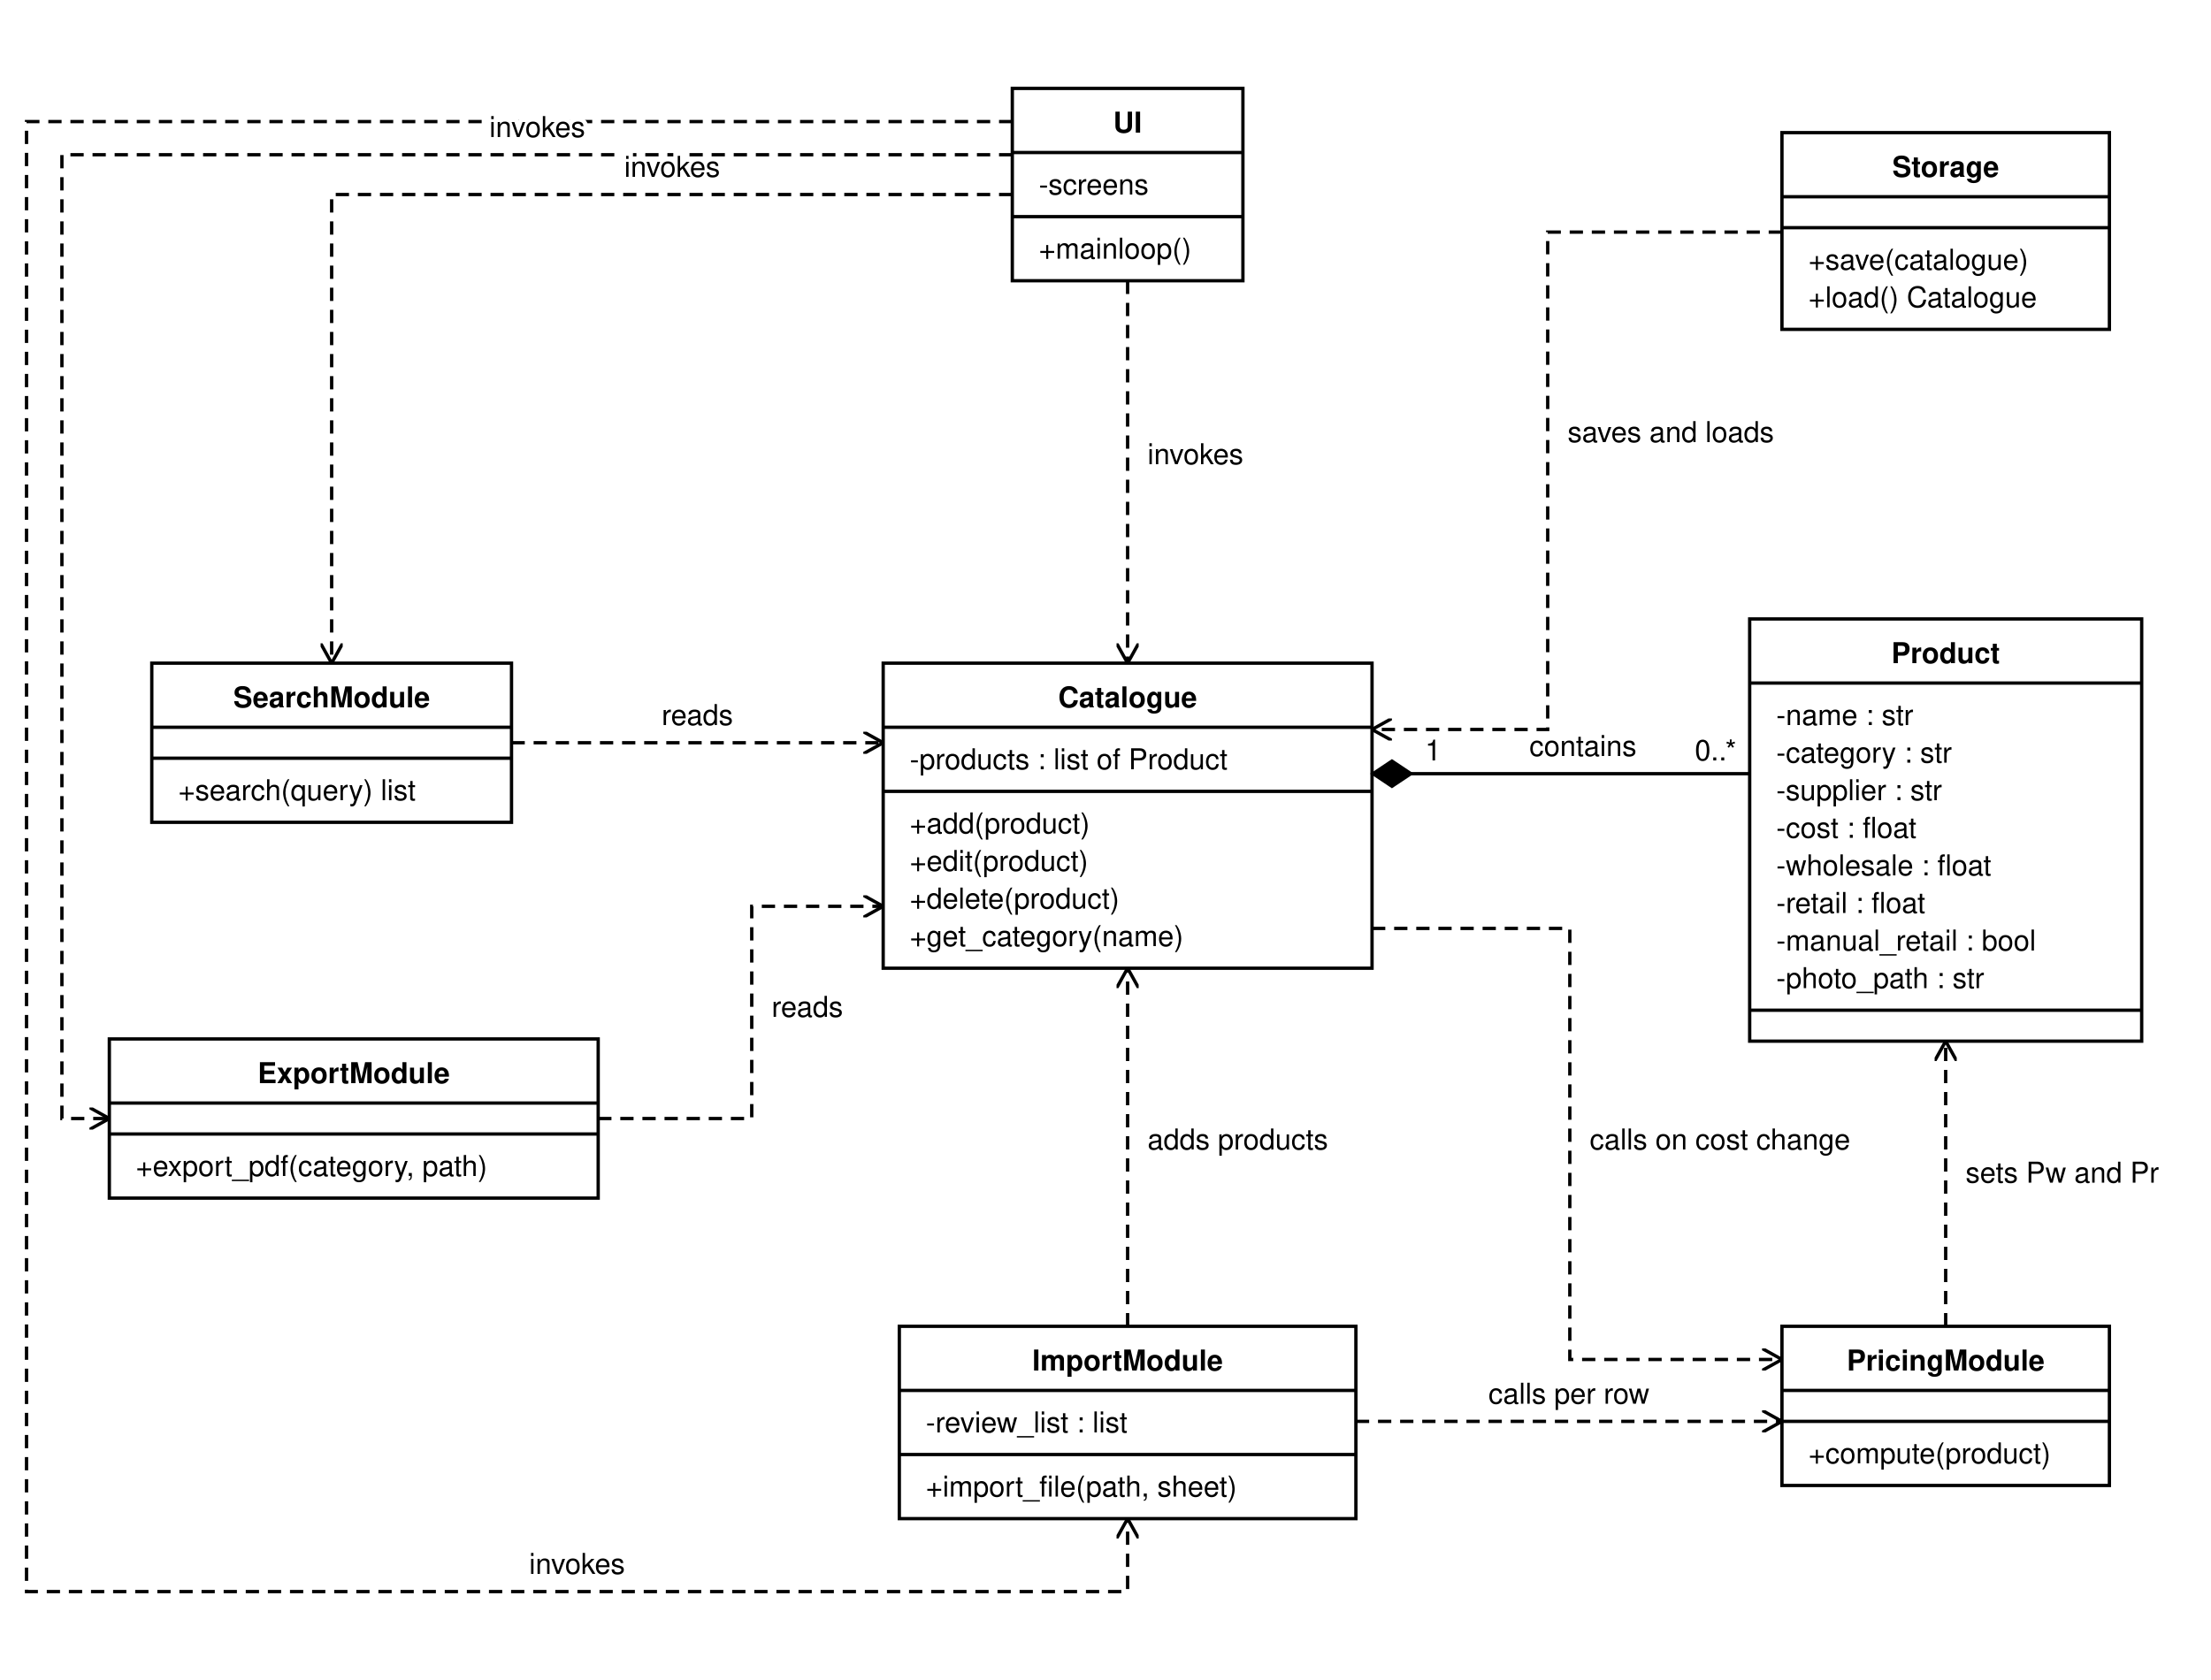
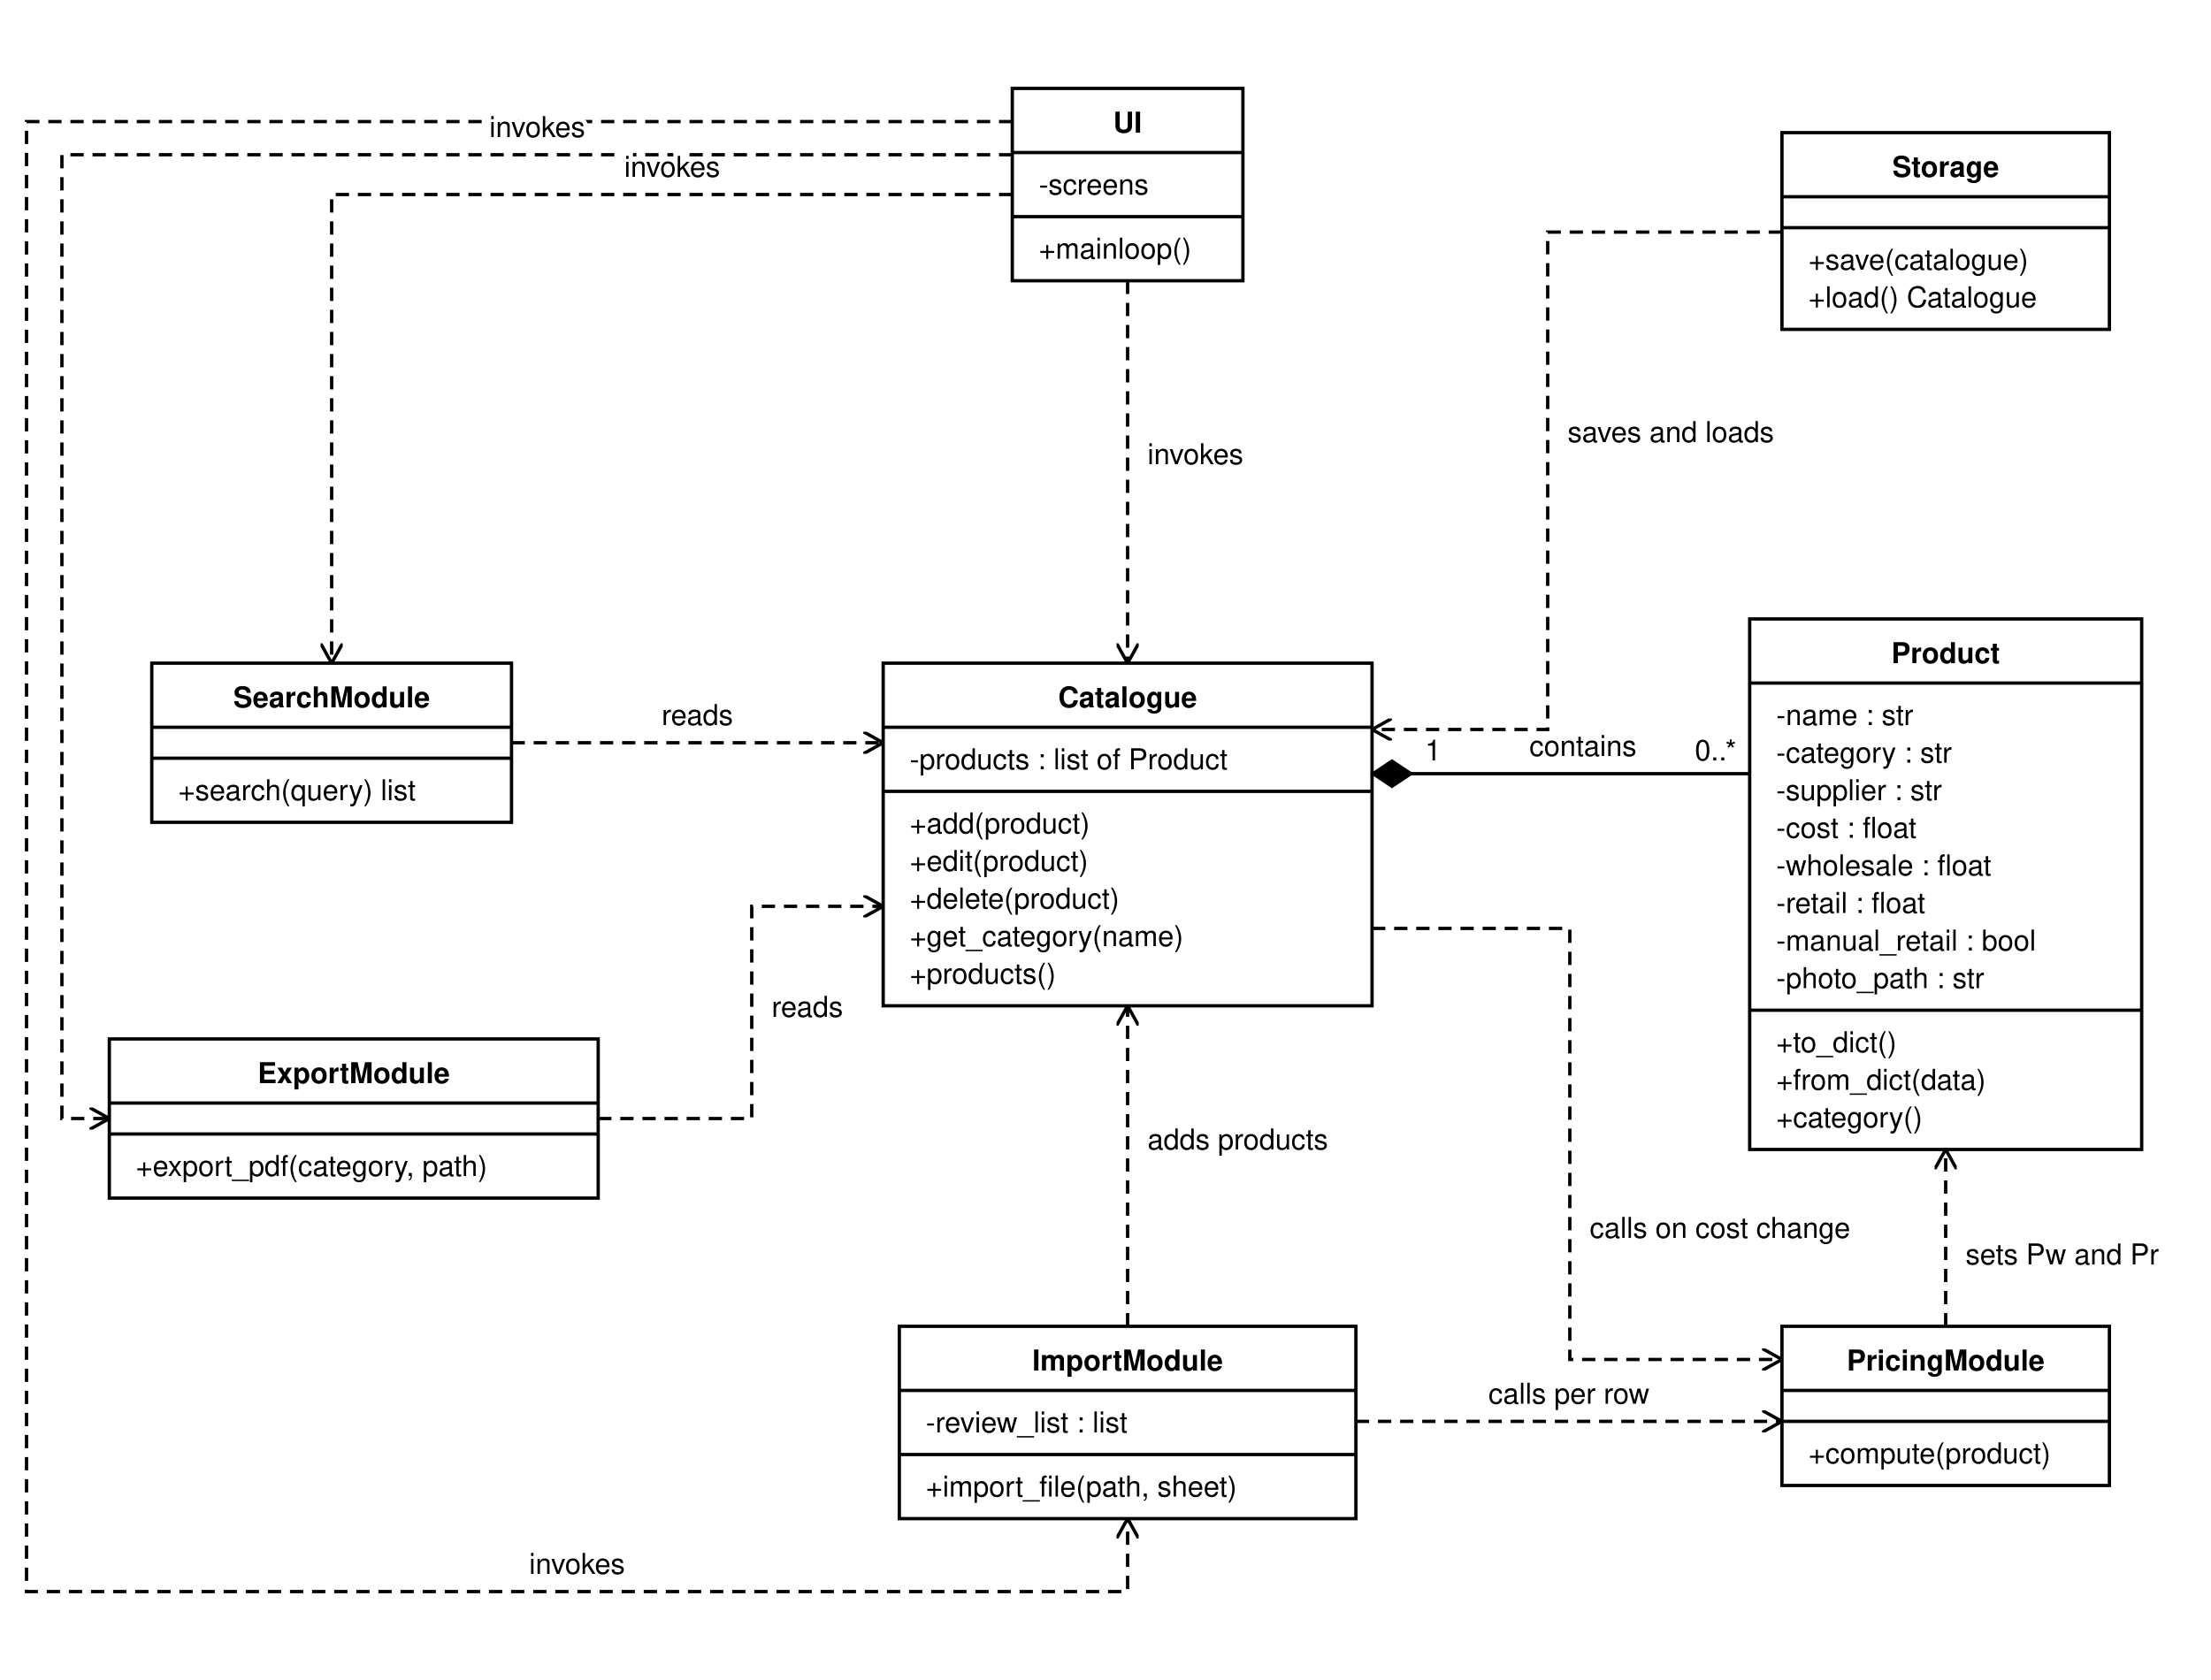
<svg xmlns="http://www.w3.org/2000/svg" width="1000" height="760" viewBox="0 0 1000 760" font-family="Helvetica, Arial, sans-serif">
  <defs>
    <marker id="dep" markerWidth="11" markerHeight="10" refX="9" refY="5" orient="auto" markerUnits="userSpaceOnUse">
      <path d="M0,0 L9,5 L0,10" fill="none" stroke="#000" stroke-width="1.5" />
    </marker>
  </defs>
  <rect width="1000" height="760" fill="#fff" />
  <g>
    <polyline points="791.35,350 620.55,350" fill="none" stroke="#000" stroke-width="1.5" />
    <polyline points="805.95,105 700,105 700,330 620.55,330" fill="none" stroke="#000" stroke-width="1.5" stroke-dasharray="6 4" marker-end="url(#dep)" />
    <polyline points="620.55,420 710,420 710,615 805.95,615" fill="none" stroke="#000" stroke-width="1.5" stroke-dasharray="6 4" marker-end="url(#dep)" />
-     <polyline points="880,600 880,471" fill="none" stroke="#000" stroke-width="1.5" stroke-dasharray="6 4" marker-end="url(#dep)" />
-     <polyline points="510,600 510,438" fill="none" stroke="#000" stroke-width="1.5" stroke-dasharray="6 4" marker-end="url(#dep)" />
+     <polyline points="880,600 880,520" fill="none" stroke="#000" stroke-width="1.5" stroke-dasharray="6 4" marker-end="url(#dep)" />
+     <polyline points="510,600 510,455" fill="none" stroke="#000" stroke-width="1.5" stroke-dasharray="6 4" marker-end="url(#dep)" />
    <polyline points="613.25,643 805.95,643" fill="none" stroke="#000" stroke-width="1.5" stroke-dasharray="6 4" marker-end="url(#dep)" />
    <polyline points="231.35,336 399.45,336" fill="none" stroke="#000" stroke-width="1.5" stroke-dasharray="6 4" marker-end="url(#dep)" />
    <polyline points="270.55,506 340,506 340,410 399.45,410" fill="none" stroke="#000" stroke-width="1.5" stroke-dasharray="6 4" marker-end="url(#dep)" />
    <polyline points="510,127 510,300" fill="none" stroke="#000" stroke-width="1.5" stroke-dasharray="6 4" marker-end="url(#dep)" />
    <polyline points="457.85,88 150,88 150,300" fill="none" stroke="#000" stroke-width="1.5" stroke-dasharray="6 4" marker-end="url(#dep)" />
    <polyline points="457.85,70 28,70 28,506 49.45,506" fill="none" stroke="#000" stroke-width="1.5" stroke-dasharray="6 4" marker-end="url(#dep)" />
    <polyline points="457.85,55 12,55 12,720 510,720 510,687" fill="none" stroke="#000" stroke-width="1.5" stroke-dasharray="6 4" marker-end="url(#dep)" />
  </g>
  <g>
    <rect x="457.85" y="40" width="104.3" height="87" fill="#fff" stroke="#000" stroke-width="1.5" />
    <line x1="457.85" y1="69" x2="562.15" y2="69" stroke="#000" stroke-width="1.5" />
    <line x1="457.85" y1="98" x2="562.15" y2="98" stroke="#000" stroke-width="1.5" />
    <rect x="805.95" y="60" width="148.1" height="89" fill="#fff" stroke="#000" stroke-width="1.5" />
    <line x1="805.95" y1="89" x2="954.05" y2="89" stroke="#000" stroke-width="1.5" />
    <line x1="805.95" y1="103" x2="954.05" y2="103" stroke="#000" stroke-width="1.5" />
-     <rect x="399.45" y="300" width="221.1" height="138" fill="#fff" stroke="#000" stroke-width="1.5" />
+     <rect x="399.45" y="300" width="221.1" height="155" fill="#fff" stroke="#000" stroke-width="1.5" />
    <line x1="399.45" y1="329" x2="620.55" y2="329" stroke="#000" stroke-width="1.5" />
    <line x1="399.45" y1="358" x2="620.55" y2="358" stroke="#000" stroke-width="1.5" />
-     <rect x="791.35" y="280" width="177.3" height="191" fill="#fff" stroke="#000" stroke-width="1.5" />
+     <rect x="791.35" y="280" width="177.3" height="240" fill="#fff" stroke="#000" stroke-width="1.5" />
    <line x1="791.35" y1="309" x2="968.65" y2="309" stroke="#000" stroke-width="1.5" />
    <line x1="791.35" y1="457" x2="968.65" y2="457" stroke="#000" stroke-width="1.5" />
    <rect x="68.65" y="300" width="162.7" height="72" fill="#fff" stroke="#000" stroke-width="1.5" />
    <line x1="68.65" y1="329" x2="231.35" y2="329" stroke="#000" stroke-width="1.5" />
    <line x1="68.65" y1="343" x2="231.35" y2="343" stroke="#000" stroke-width="1.5" />
    <rect x="49.45" y="470" width="221.1" height="72" fill="#fff" stroke="#000" stroke-width="1.5" />
    <line x1="49.45" y1="499" x2="270.55" y2="499" stroke="#000" stroke-width="1.5" />
    <line x1="49.45" y1="513" x2="270.55" y2="513" stroke="#000" stroke-width="1.5" />
    <rect x="406.75" y="600" width="206.5" height="87" fill="#fff" stroke="#000" stroke-width="1.5" />
    <line x1="406.75" y1="629" x2="613.25" y2="629" stroke="#000" stroke-width="1.5" />
    <line x1="406.75" y1="658" x2="613.25" y2="658" stroke="#000" stroke-width="1.5" />
    <rect x="805.95" y="600" width="148.1" height="72" fill="#fff" stroke="#000" stroke-width="1.5" />
    <line x1="805.95" y1="629" x2="954.05" y2="629" stroke="#000" stroke-width="1.5" />
    <line x1="805.95" y1="643" x2="954.05" y2="643" stroke="#000" stroke-width="1.5" />
    <polygon points="620.55,350 629.55,344.0 638.55,350 629.55,356.0" fill="#000" stroke="#000" />
  </g>
  <g>
    <text x="510" y="60" font-size="13" text-anchor="middle" font-weight="bold">UI</text>
    <text x="469.85" y="88" font-size="13" text-anchor="start">-screens</text>
    <text x="469.85" y="117" font-size="13" text-anchor="start">+mainloop()</text>
    <text x="880" y="80" font-size="13" text-anchor="middle" font-weight="bold">Storage</text>
    <text x="817.95" y="122" font-size="13" text-anchor="start">+save(catalogue)</text>
    <text x="817.95" y="139" font-size="13" text-anchor="start">+load() Catalogue</text>
    <text x="510" y="320" font-size="13" text-anchor="middle" font-weight="bold">Catalogue</text>
    <text x="411.45" y="348" font-size="13" text-anchor="start">-products : list of Product</text>
    <text x="411.45" y="377" font-size="13" text-anchor="start">+add(product)</text>
    <text x="411.45" y="394" font-size="13" text-anchor="start">+edit(product)</text>
    <text x="411.45" y="411" font-size="13" text-anchor="start">+delete(product)</text>
    <text x="411.45" y="428" font-size="13" text-anchor="start">+get_category(name)</text>
+     <text x="411.45" y="445" font-size="13" text-anchor="start">+products()</text>
    <text x="880" y="300" font-size="13" text-anchor="middle" font-weight="bold">Product</text>
    <text x="803.35" y="328" font-size="13" text-anchor="start">-name : str</text>
    <text x="803.35" y="345" font-size="13" text-anchor="start">-category : str</text>
    <text x="803.35" y="362" font-size="13" text-anchor="start">-supplier : str</text>
    <text x="803.35" y="379" font-size="13" text-anchor="start">-cost : float</text>
    <text x="803.35" y="396" font-size="13" text-anchor="start">-wholesale : float</text>
    <text x="803.35" y="413" font-size="13" text-anchor="start">-retail : float</text>
    <text x="803.35" y="430" font-size="13" text-anchor="start">-manual_retail : bool</text>
    <text x="803.35" y="447" font-size="13" text-anchor="start">-photo_path : str</text>
+     <text x="803.35" y="476" font-size="13" text-anchor="start">+to_dict()</text>
+     <text x="803.35" y="493" font-size="13" text-anchor="start">+from_dict(data)</text>
+     <text x="803.35" y="510" font-size="13" text-anchor="start">+category()</text>
    <text x="150" y="320" font-size="13" text-anchor="middle" font-weight="bold">SearchModule</text>
    <text x="80.65" y="362" font-size="13" text-anchor="start">+search(query) list</text>
    <text x="160" y="490" font-size="13" text-anchor="middle" font-weight="bold">ExportModule</text>
    <text x="61.45" y="532" font-size="13" text-anchor="start">+export_pdf(category, path)</text>
    <text x="510" y="620" font-size="13" text-anchor="middle" font-weight="bold">ImportModule</text>
    <text x="418.75" y="648" font-size="13" text-anchor="start">-review_list : list</text>
    <text x="418.75" y="677" font-size="13" text-anchor="start">+import_file(path, sheet)</text>
    <text x="880" y="620" font-size="13" text-anchor="middle" font-weight="bold">PricingModule</text>
    <text x="817.95" y="662" font-size="13" text-anchor="start">+compute(product)</text>
    <text x="715.95" y="342" font-size="13" text-anchor="middle" paint-order="stroke" stroke="#fff" stroke-width="4">contains</text>
    <text x="644.55" y="344" font-size="13" text-anchor="start" paint-order="stroke" stroke="#fff" stroke-width="4">1</text>
    <text x="785.35" y="344" font-size="13" text-anchor="end" paint-order="stroke" stroke="#fff" stroke-width="4">0..*</text>
    <text x="709" y="200" font-size="13" text-anchor="start" paint-order="stroke" stroke="#fff" stroke-width="4">saves and loads</text>
-     <text x="719" y="520" font-size="13" text-anchor="start" paint-order="stroke" stroke="#fff" stroke-width="4">calls on cost change</text>
-     <text x="889" y="535" font-size="13" text-anchor="start" paint-order="stroke" stroke="#fff" stroke-width="4">sets Pw and Pr</text>
+     <text x="719" y="560" font-size="13" text-anchor="start" paint-order="stroke" stroke="#fff" stroke-width="4">calls on cost change</text>
+     <text x="889" y="572" font-size="13" text-anchor="start" paint-order="stroke" stroke="#fff" stroke-width="4">sets Pw and Pr</text>
    <text x="519" y="520" font-size="13" text-anchor="start" paint-order="stroke" stroke="#fff" stroke-width="4">adds products</text>
    <text x="709.6" y="635" font-size="13" text-anchor="middle" paint-order="stroke" stroke="#fff" stroke-width="4">calls per row</text>
    <text x="315.4" y="328" font-size="13" text-anchor="middle" paint-order="stroke" stroke="#fff" stroke-width="4">reads</text>
    <text x="349" y="460" font-size="13" text-anchor="start" paint-order="stroke" stroke="#fff" stroke-width="4">reads</text>
    <text x="519" y="210" font-size="13" text-anchor="start" paint-order="stroke" stroke="#fff" stroke-width="4">invokes</text>
    <text x="304" y="80" font-size="13" text-anchor="middle" paint-order="stroke" stroke="#fff" stroke-width="4">invokes</text>
    <text x="243" y="62" font-size="13" text-anchor="middle" paint-order="stroke" stroke="#fff" stroke-width="4">invokes</text>
    <text x="261" y="712" font-size="13" text-anchor="middle" paint-order="stroke" stroke="#fff" stroke-width="4">invokes</text>
  </g>
</svg>
